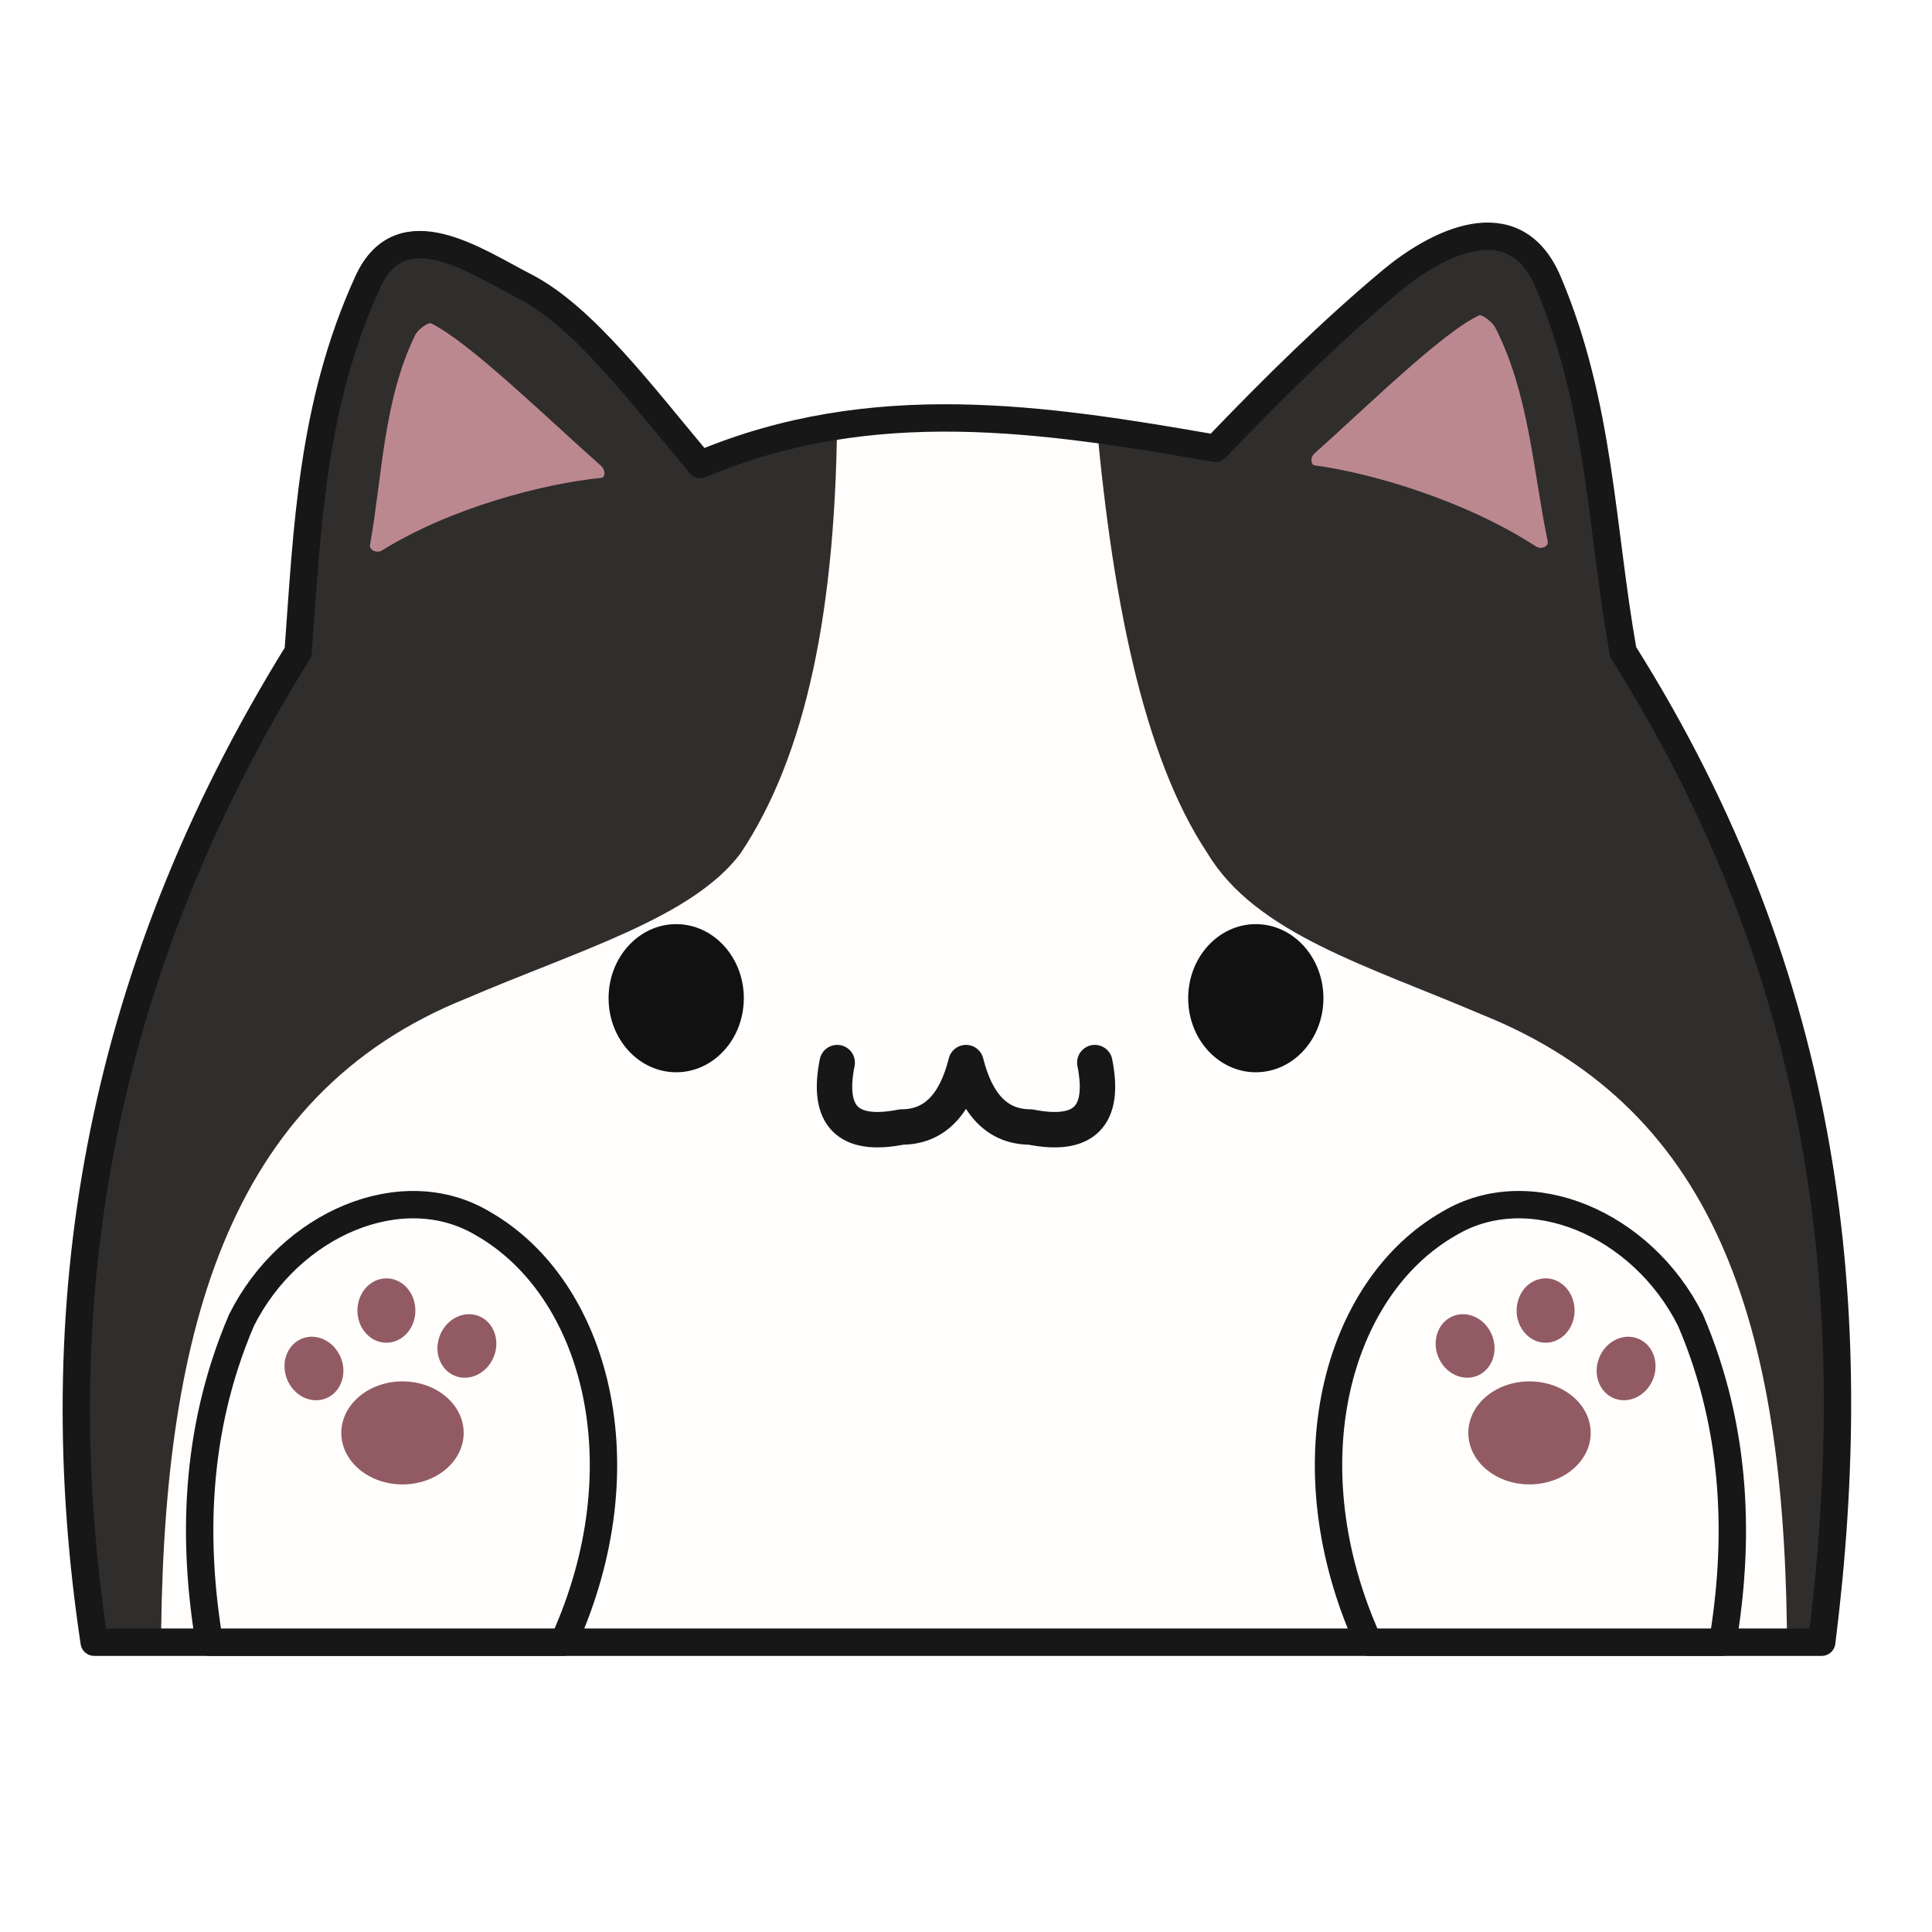
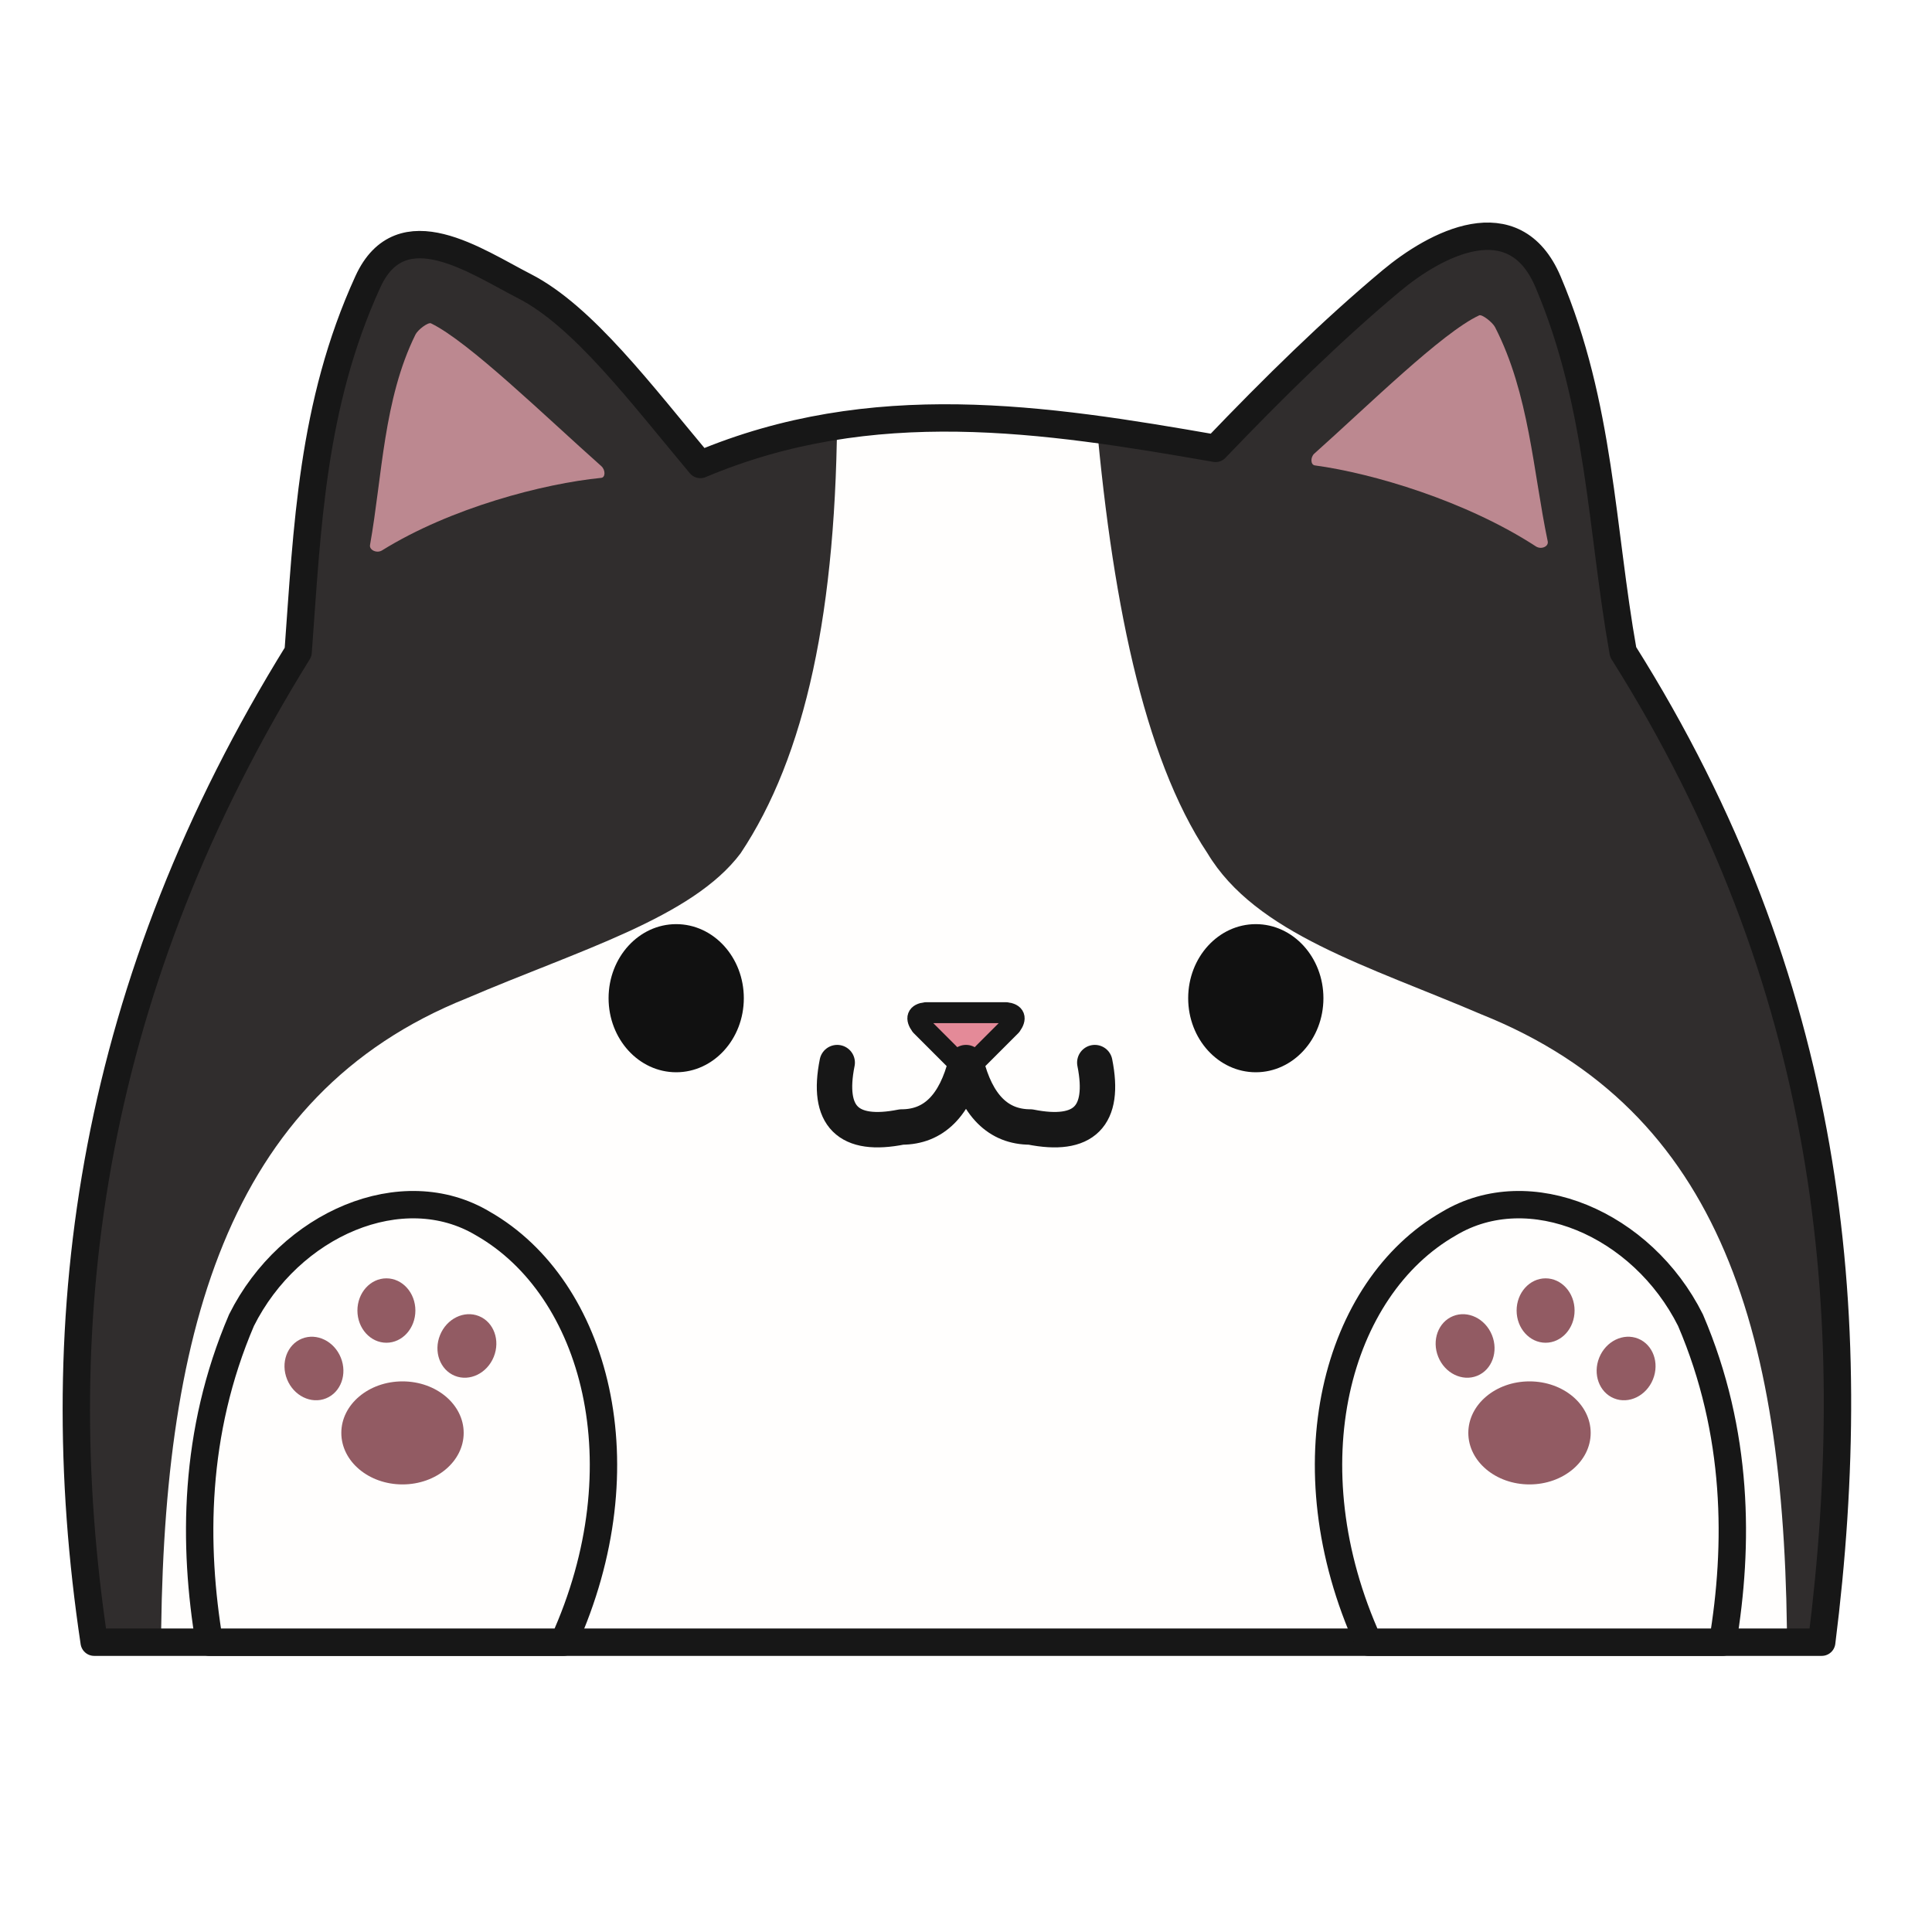
<svg xmlns="http://www.w3.org/2000/svg" width="120" height="120" viewBox="0 0 120 120">
  <defs>
    <clipPath id="body-clip">
      <path d="M5.85 102 C2.774 81.5 5.815 61 18.517 40.5 C19.085 32.833 19.345 25.167 22.85 17.5 C24.922 12.967 29.601 16.254 32.58 17.778 C36.22 19.639 39.86 24.509 43.5 28.85 C54.167 24.355 64.833 25.984 75.5 27.85 C79.14 24.046 82.78 20.476 86.42 17.437 C89.139 15.168 94.04 12.531 96.15 17.5 C99.406 25.167 99.45 32.833 100.817 40.5 C113.73 61 115.732 81.5 113.15 102 Z" />
    </clipPath>
  </defs>
  <g stroke="#171717" stroke-width="1.7" stroke-linecap="round" stroke-linejoin="round">
    <g id="body">
      <path fill="#302d2d" d="M5.85 102 C2.774 81.5 5.815 61 18.517 40.5 C19.085 32.833 19.345 25.167 22.85 17.5 C24.922 12.967 29.601 16.254 32.58 17.778 C36.22 19.639 39.86 24.509 43.5 28.85 C54.167 24.355 64.833 25.984 75.5 27.85 C79.14 24.046 82.78 20.476 86.42 17.437 C89.139 15.168 94.04 12.531 96.15 17.5 C99.406 25.167 99.45 32.833 100.817 40.5 C113.73 61 115.732 81.5 113.15 102 Z" stroke="none" />
      <g id="body-markings" clip-path="url(#body-clip)" stroke="none">
        <path d="M52 25 C52 38 50 47 46 53 C43 57 36 59 29 62 C14 68 10 83 10 103 L111 103 C111 83 107 69 92 63 C85 60 78 58 75 53 C71 47 69 37 68 25 Z" fill="#fffefd" />
      </g>
      <g id="ears" stroke="none">
        <path id="ear-inner-left" fill="#bc8890" d="M22.983 33.849 C23.746 29.57 23.817 24.805 25.806 20.778 C25.955 20.477 26.595 19.998 26.771 20.084 C29.123 21.229 33.872 25.864 37.352 28.956 C37.611 29.187 37.612 29.655 37.344 29.681 C33.763 30.035 27.998 31.535 23.73 34.186 C23.411 34.385 22.926 34.169 22.983 33.849 Z" />
        <path id="ear-inner-right" fill="#bc8890" d="M96.132 33.625 C95.222 29.275 94.985 24.46 92.861 20.322 C92.702 20.013 92.047 19.507 91.875 19.587 C89.569 20.661 84.996 25.174 81.634 28.175 C81.383 28.399 81.399 28.871 81.667 28.907 C85.251 29.391 91.051 31.11 95.399 33.939 C95.724 34.15 96.2 33.95 96.132 33.625 Z" />
      </g>
      <path fill="none" d="M5.85 102 C2.774 81.5 5.815 61 18.517 40.5 C19.085 32.833 19.345 25.167 22.85 17.5 C24.922 12.967 29.601 16.254 32.58 17.778 C36.22 19.639 39.86 24.509 43.5 28.85 C54.167 24.355 64.833 25.984 75.5 27.85 C79.14 24.046 82.78 20.476 86.42 17.437 C89.139 15.168 94.04 12.531 96.15 17.5 C99.406 25.167 99.45 32.833 100.817 40.5 C113.73 61 115.732 81.5 113.15 102 Z" id="outline" />
    </g>
    <g id="head">
      <g id="eyes" fill="#111111" stroke="none">
        <ellipse cx="42" cy="62" rx="4.2" ry="4.6" />
        <ellipse cx="78" cy="62" rx="4.2" ry="4.6" />
      </g>
+       <path id="nose" fill="#e48a98" stroke-width="1.3" d="M57.5 62.9 L62.5 62.9 Q63.3 63 62.8 63.7 L60.6 65.9 Q60 66.4 59.4 65.9 L57.2 63.7 Q56.7 63 57.5 62.9 Z" />
      <g id="mouth">
        <g id="mouth-idle" fill="none" stroke-width="2.2">
          <path d="M52 66 Q51 71 56 70 Q59 70 60 66 Q61 70 64 70 Q69 71 68 66" />
        </g>
        <g id="mouth-excited" display="none">
          <path fill="#f58ba5" stroke="none" d="M56 70 Q59 70 60 66 Q61 70 64 70 C64 74 62 76 60 76 C58 76 56 74 56 70 Z" />
          <path fill="none" stroke-width="2.2" d="M52 66 Q51 71 56 70 Q59 70 60 66 Q61 70 64 70 Q69 71 68 66 M56 70 C56 74 58 76 60 76 C62 76 64 74 64 70" />
        </g>
      </g>
    </g>
    <g id="paw-left">
      <path fill="#fffefd" d="M13 102 C12 96 12 89 15 82 C18 76 25 73 30 76 C37 80 40 91 35 102 Z" />
      <g id="pads-left" fill="#925b63" stroke="none">
        <ellipse cx="25" cy="89" rx="3.8" ry="3.2" />
        <ellipse cx="19.5" cy="85" rx="1.8" ry="2" transform="rotate(-22 19.5 85)" />
        <ellipse cx="24" cy="81.4" rx="1.8" ry="2" />
        <ellipse cx="29" cy="83.6" rx="1.8" ry="2" transform="rotate(22 29 83.6)" />
      </g>
    </g>
    <g id="paw-right">
      <path fill="#fffefd" d="M85 102 C80 91 83 80 90 76 C95 73 102 76 105 82 C108 89 108 96 107 102 Z" />
      <g id="pads-right" fill="#925b63" stroke="none">
        <ellipse cx="95" cy="89" rx="3.8" ry="3.2" />
        <ellipse cx="101" cy="85" rx="1.8" ry="2" transform="rotate(22 101 85)" />
        <ellipse cx="96" cy="81.4" rx="1.8" ry="2" />
        <ellipse cx="91" cy="83.6" rx="1.8" ry="2" transform="rotate(-22 91 83.6)" />
      </g>
    </g>
  </g>
</svg>
